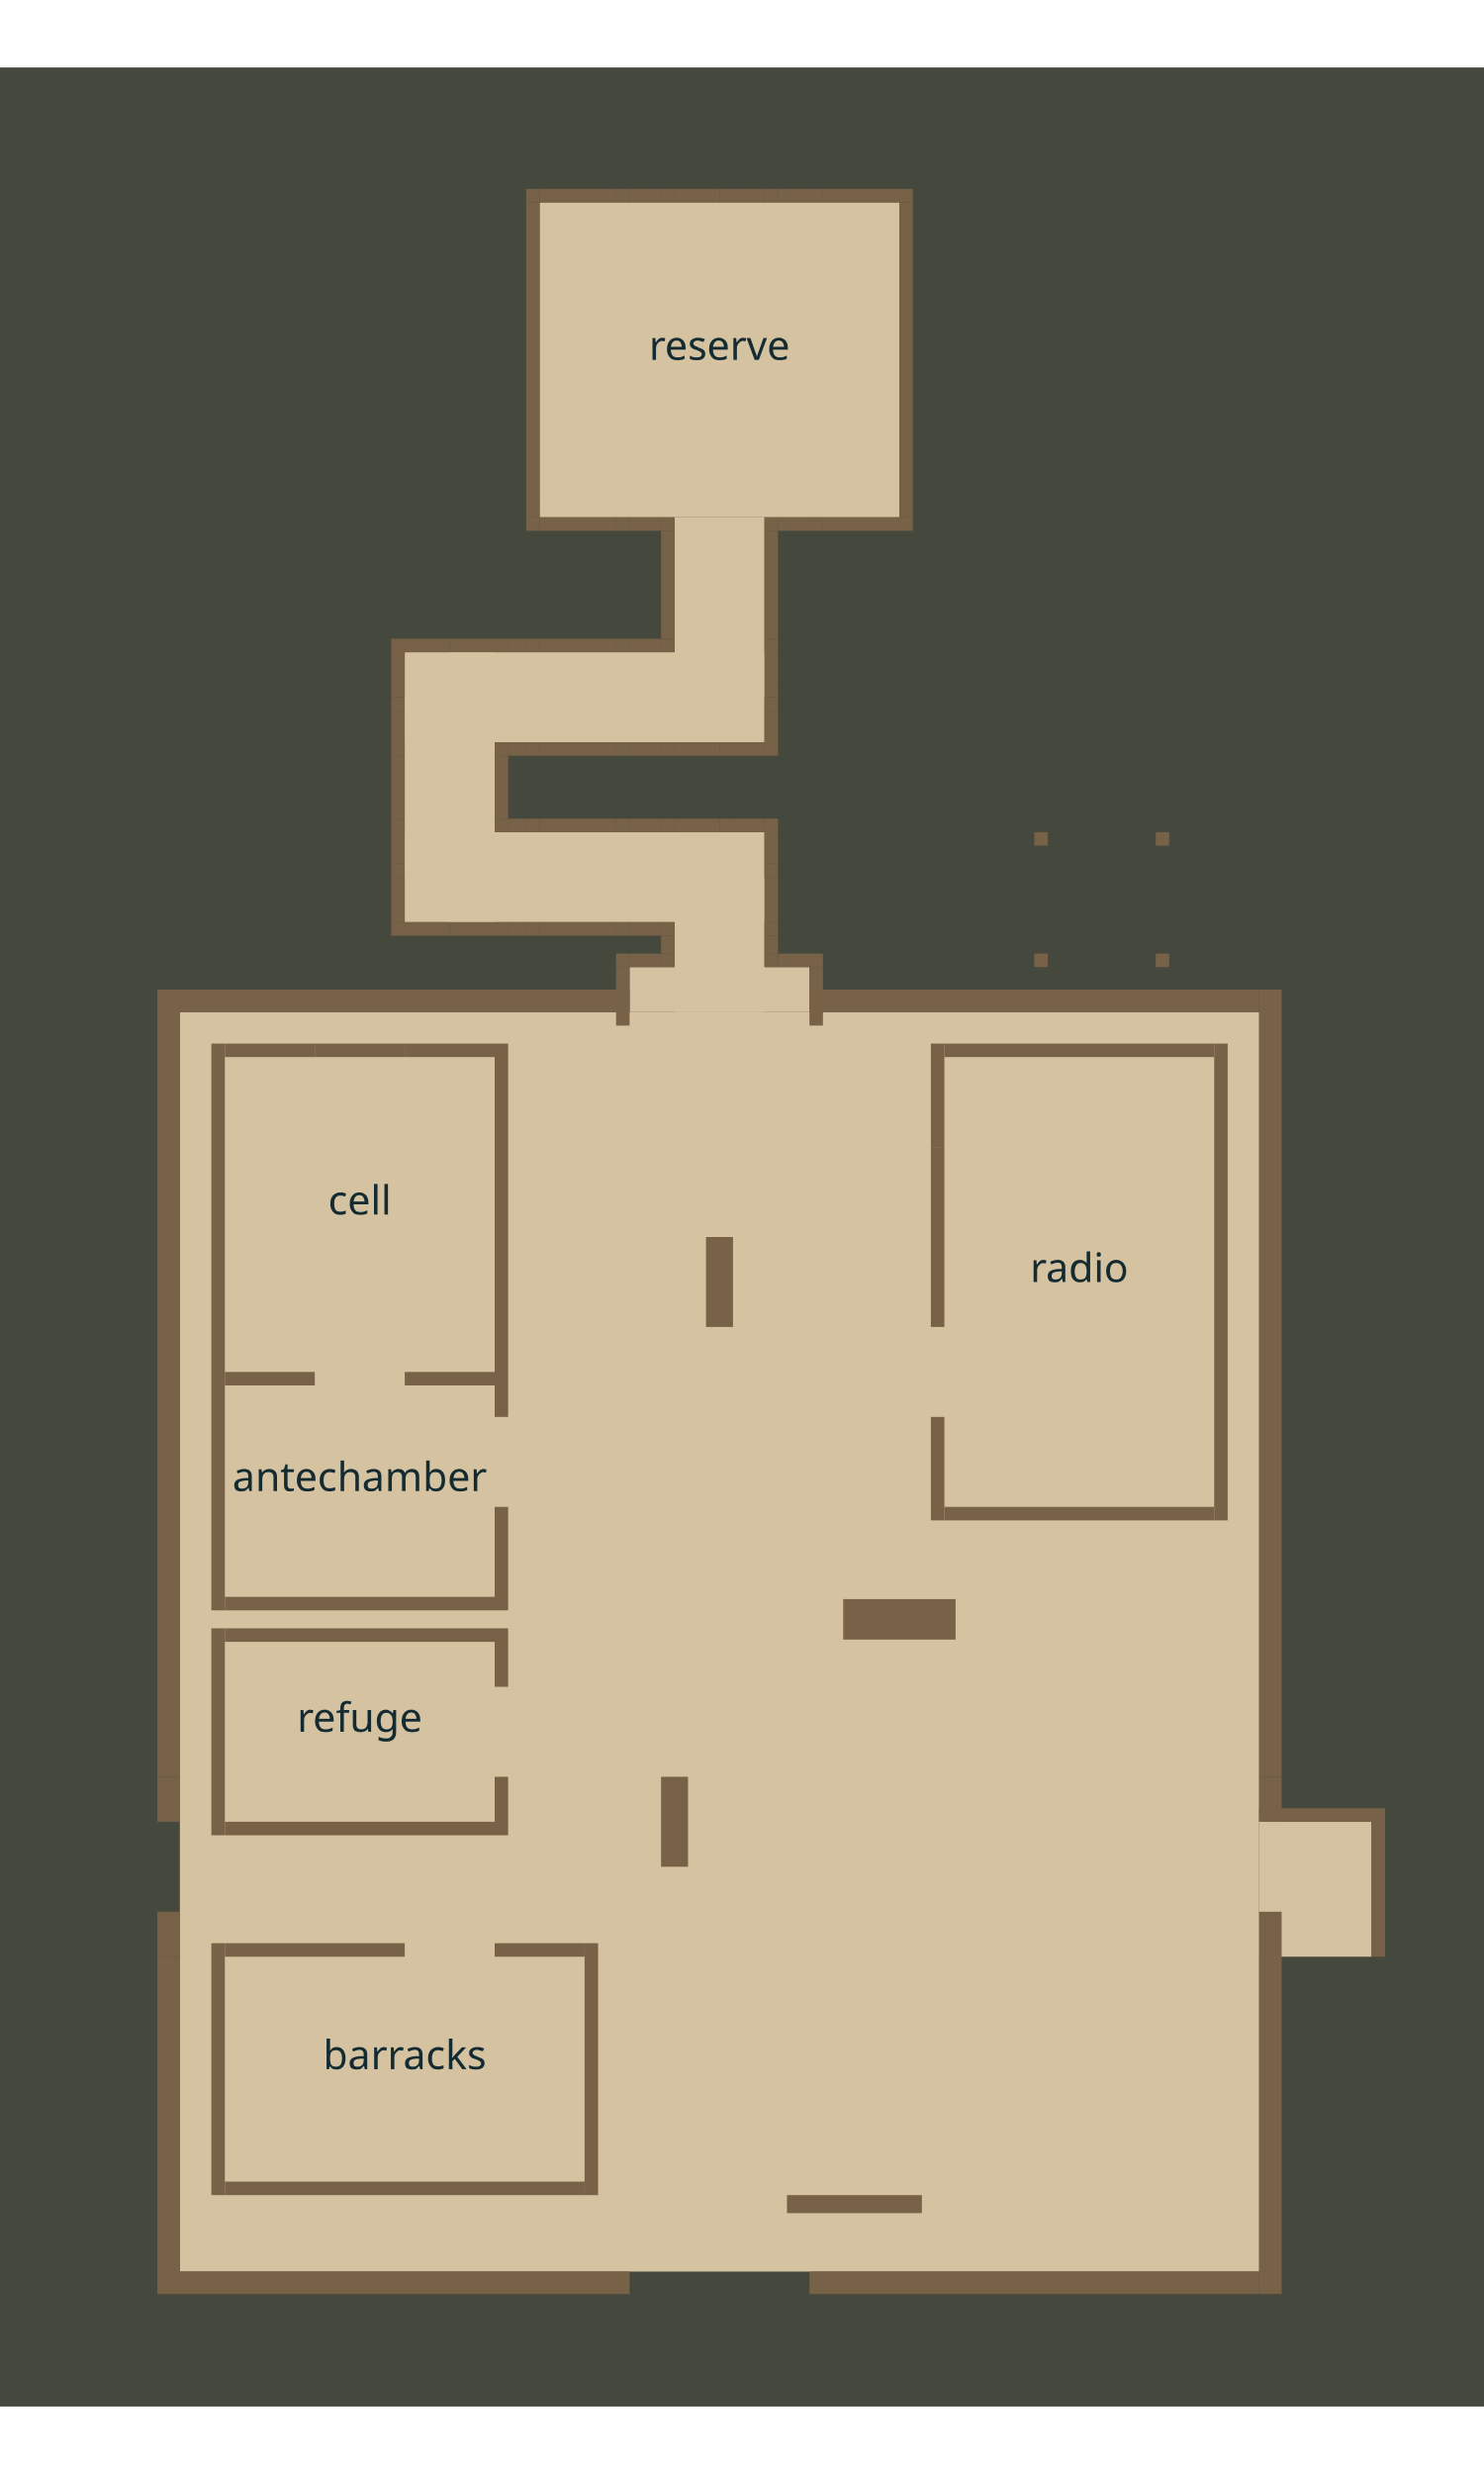
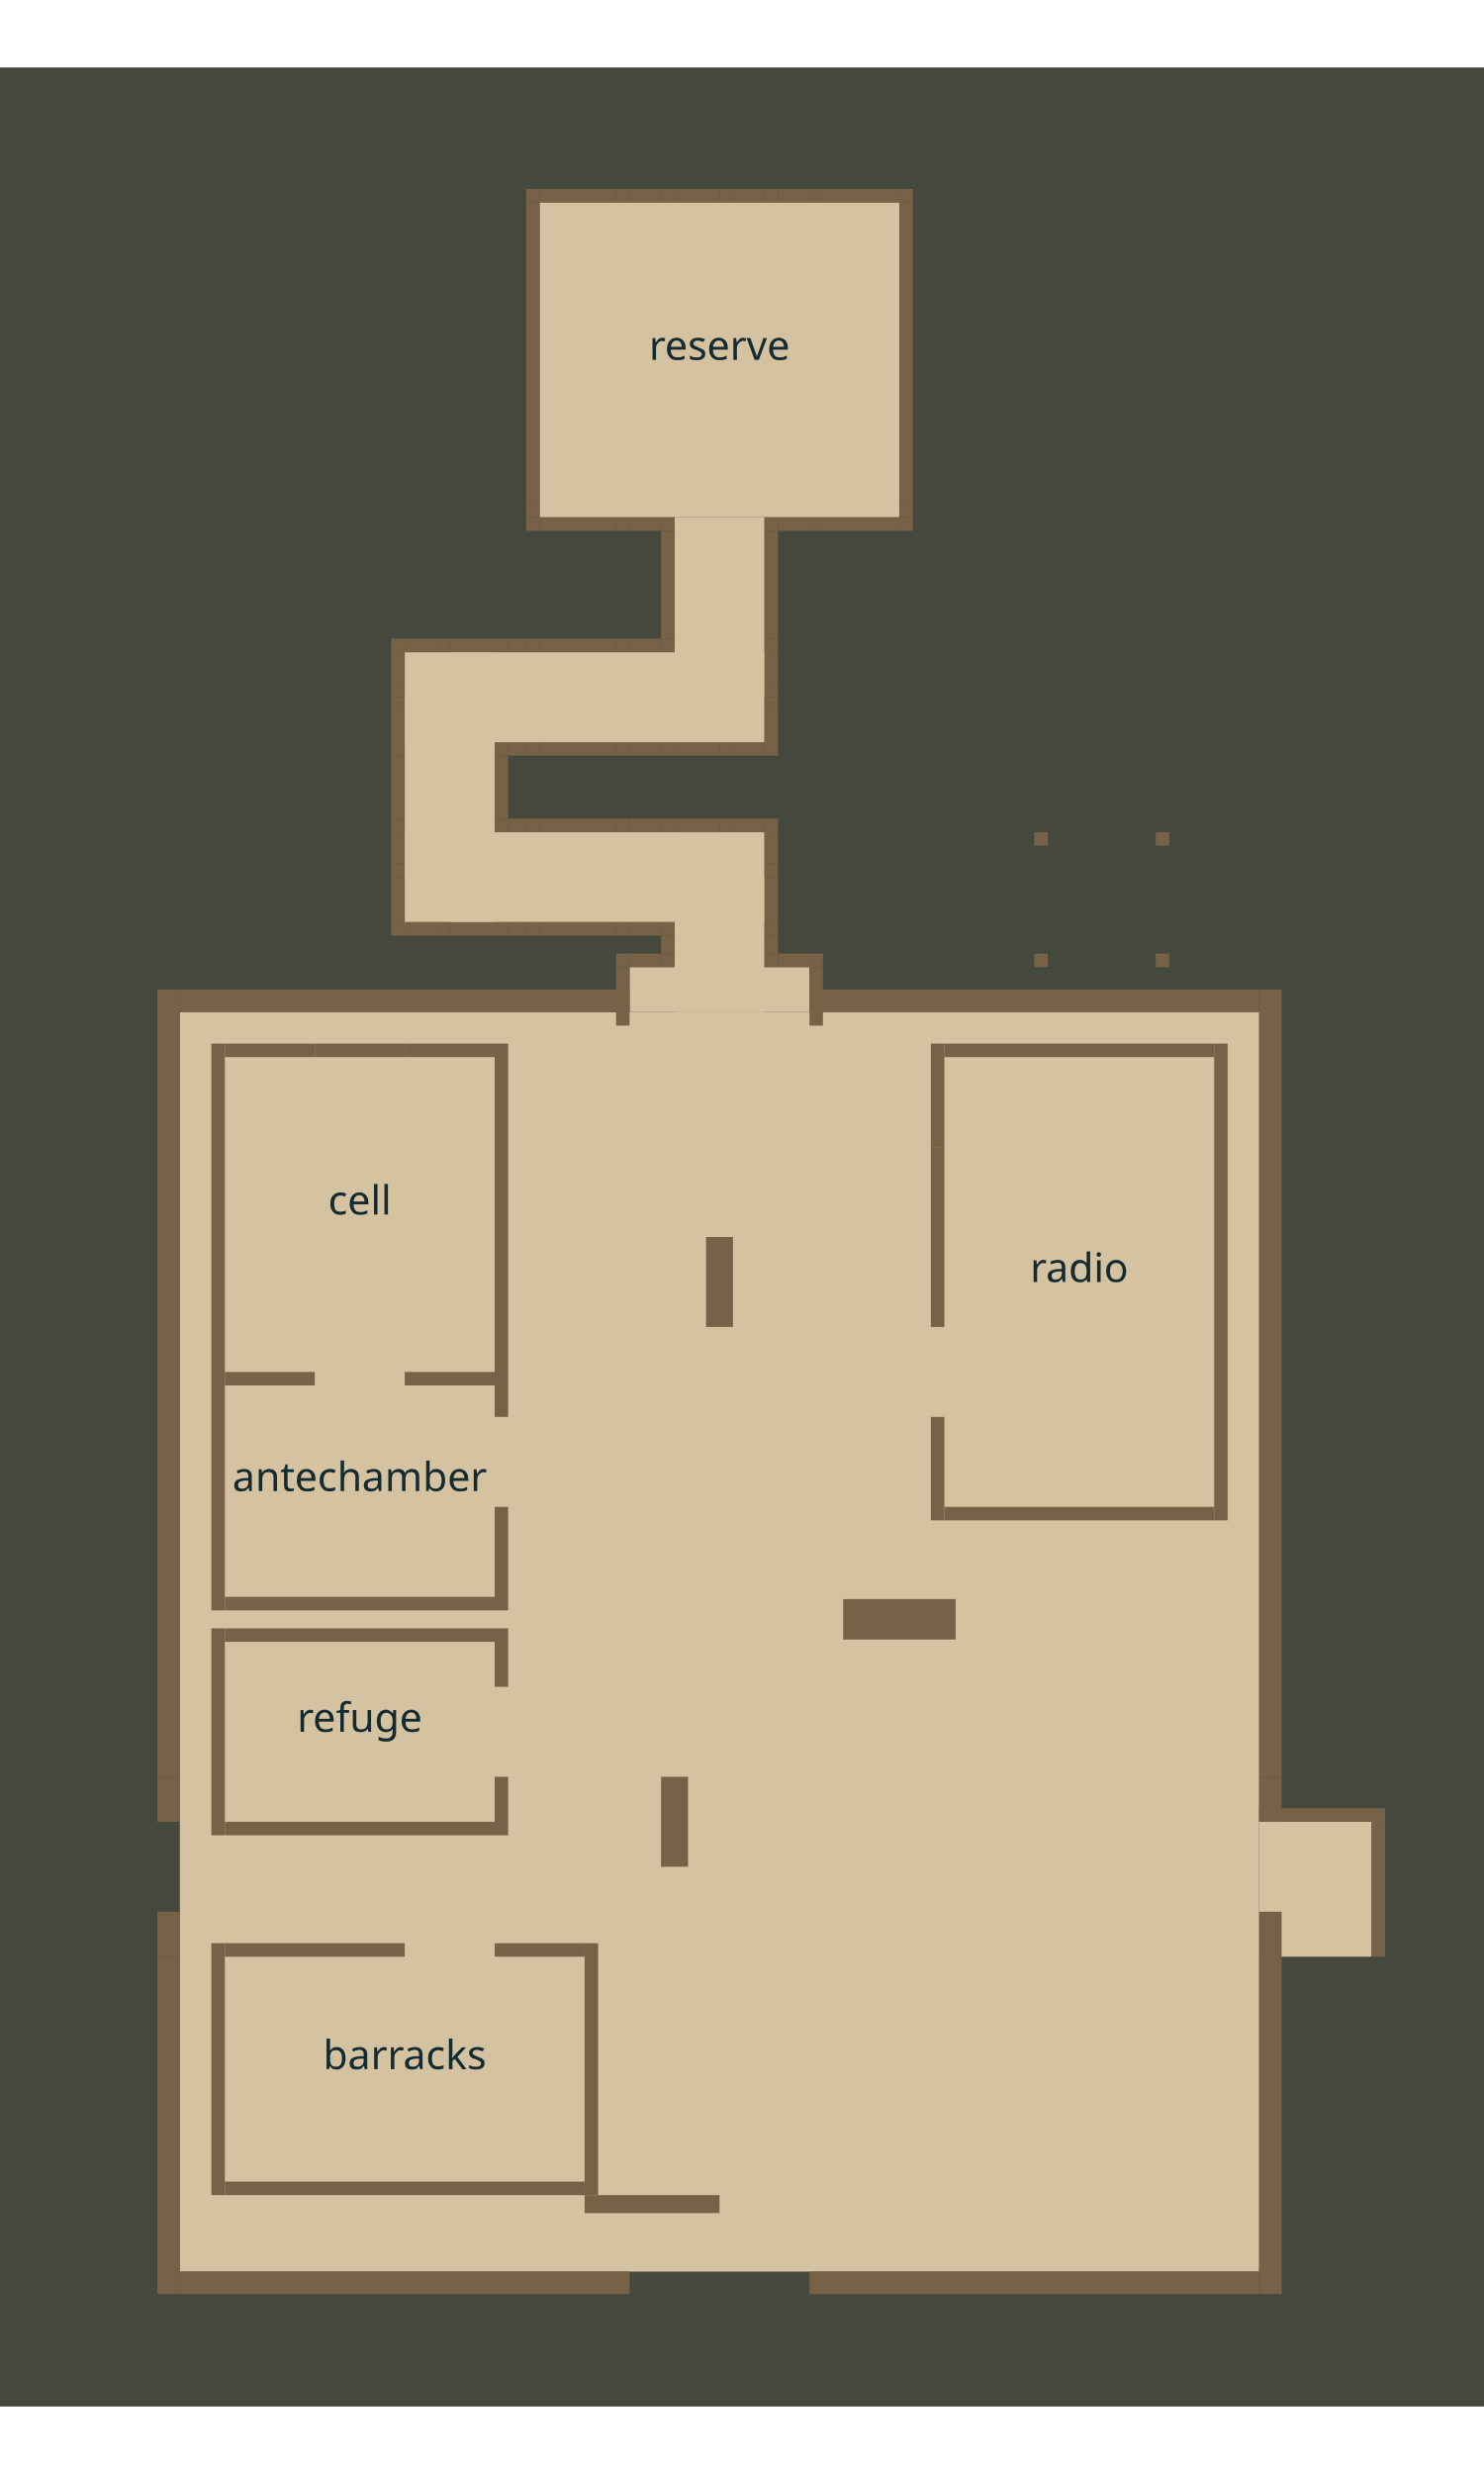
<svg xmlns="http://www.w3.org/2000/svg" width="720" height="1200" viewBox="0 -454 66 104">
  <rect x="0" y="-454" width="66" height="104" fill="#45483d" />
  <g fill="#d4c2a0">
    <polygon points="8,-356 56,-356 56,-412 8,-412" />
    <polygon points="56,-370 61,-370 61,-376 56,-376" />
    <polygon points="28,-412 36,-412 36,-414 28,-414" />
    <polygon points="24,-434 40,-434 40,-448 24,-448" />
    <polygon points="30,-426 34,-426 34,-434 30,-434" />
    <polygon points="20,-424 32,-424 32,-428 20,-428" />
    <polygon points="18,-418 22,-418 22,-426 18,-426" />
    <polygon points="20,-416 32,-416 32,-420 20,-420" />
    <polygon points="30,-412 34,-412 34,-418 30,-418" />
    <polygon points="30,-424 34,-424 34,-428 30,-428" />
    <polygon points="18,-424 22,-424 22,-428 18,-428" />
    <polygon points="18,-416 22,-416 22,-420 18,-420" />
    <polygon points="30,-416 34,-416 34,-420 30,-420" />
  </g>
  <g fill="#786247">
    <rect x="7" y="-370" width="1" height="15" />
    <rect x="7" y="-413" width="1" height="35" />
    <rect x="56" y="-370" width="1" height="15" />
    <rect x="56" y="-413" width="1" height="35" />
    <rect x="8" y="-356" width="20" height="1" />
    <rect x="36" y="-356" width="20" height="1" />
    <rect x="8" y="-413" width="20" height="1" />
    <rect x="36" y="-413" width="20" height="1" />
    <rect x="56" y="-372" width="1" height="2" />
    <rect x="56" y="-378" width="1" height="2" />
    <rect x="7" y="-372" width="1" height="2" />
    <rect x="7" y="-378" width="1" height="2" />
    <rect x="9.4" y="-370.6" width="0.6" height="11.2" />
    <rect x="26" y="-370.6" width="0.6" height="11.2" />
    <rect x="10" y="-360" width="16" height="0.6" />
    <rect x="10" y="-370.6" width="8" height="0.6" />
    <rect x="22" y="-370.6" width="4" height="0.6" />
    <rect x="9.4" y="-384.6" width="0.6" height="9.2" />
    <rect x="22" y="-378" width="0.6" height="2.6" />
    <rect x="22" y="-384.6" width="0.6" height="2.6" />
    <rect x="10" y="-376" width="12" height="0.6" />
    <rect x="10" y="-384.6" width="12" height="0.6" />
    <rect x="9.4" y="-395.4" width="0.6" height="10" />
    <rect x="22" y="-390" width="0.6" height="4.6" />
    <rect x="22" y="-395.4" width="0.6" height="1.4" />
    <rect x="10" y="-386" width="12" height="0.6" />
    <rect x="9.4" y="-410.6" width="0.6" height="15.2" />
    <rect x="22" y="-410.6" width="0.6" height="15.2" />
    <rect x="10" y="-396" width="4" height="0.6" />
    <rect x="18" y="-396" width="4" height="0.6" />
    <rect x="10" y="-410.6" width="4" height="0.6" />
    <rect x="18" y="-410.6" width="4" height="0.6" />
    <rect x="14" y="-410.6" width="4" height="0.6" />
    <rect x="41.4" y="-394" width="0.6" height="4.6" />
    <rect x="41.4" y="-402" width="0.6" height="4" />
    <rect x="41.4" y="-410.6" width="0.6" height="4.6" />
    <rect x="41.4" y="-406" width="0.6" height="4" />
    <rect x="54" y="-410.6" width="0.6" height="21.2" />
    <rect x="42" y="-390" width="12" height="0.6" />
    <rect x="42" y="-410.6" width="12" height="0.6" />
    <rect x="17.4" y="-416" width="0.6" height="0.6" />
    <rect x="17.4" y="-417.4" width="0.6" height="1.4" />
    <rect x="17.4" y="-418" width="0.6" height="0.6" />
    <rect x="17.4" y="-418.6" width="0.6" height="0.6" />
    <rect x="17.4" y="-420" width="0.6" height="1.4" />
    <rect x="17.4" y="-420.6" width="0.6" height="0.6" />
    <rect x="17.4" y="-423.4" width="0.6" height="2.8" />
    <rect x="17.4" y="-424" width="0.6" height="0.6" />
    <rect x="17.4" y="-425.4" width="0.6" height="1.4" />
    <rect x="17.4" y="-426" width="0.6" height="0.6" />
    <rect x="17.4" y="-426.6" width="0.6" height="0.6" />
    <rect x="17.4" y="-428" width="0.6" height="1.4" />
    <rect x="17.4" y="-428.6" width="0.6" height="0.6" />
    <rect x="18" y="-416" width="1.4" height="0.6" />
    <rect x="18" y="-428.6" width="1.4" height="0.6" />
    <rect x="19.4" y="-416" width="0.6" height="0.6" />
    <rect x="19.4" y="-428.6" width="0.6" height="0.6" />
    <rect x="20" y="-416" width="2" height="0.6" />
    <rect x="20" y="-428.6" width="2" height="0.6" />
    <rect x="22" y="-416" width="0.6" height="0.6" />
    <rect x="22" y="-420.6" width="0.6" height="0.6" />
    <rect x="22" y="-423.4" width="0.6" height="2.8" />
    <rect x="22" y="-424" width="0.6" height="0.6" />
    <rect x="22" y="-428.6" width="0.6" height="0.6" />
    <rect x="22.6" y="-416" width="0.8" height="0.6" />
    <rect x="22.6" y="-420.6" width="0.8" height="0.6" />
    <rect x="22.6" y="-424" width="0.8" height="0.6" />
    <rect x="22.6" y="-428.6" width="0.8" height="0.6" />
    <rect x="23.4" y="-416" width="0.6" height="0.6" />
    <rect x="23.4" y="-420.6" width="0.6" height="0.6" />
    <rect x="23.4" y="-424" width="0.6" height="0.6" />
    <rect x="23.4" y="-428.6" width="0.6" height="0.6" />
    <rect x="23.4" y="-434" width="0.6" height="0.6" />
    <rect x="23.4" y="-434.6" width="0.6" height="0.6" />
    <rect x="23.4" y="-448" width="0.6" height="13.4" />
    <rect x="23.4" y="-448.6" width="0.6" height="0.6" />
    <rect x="24" y="-416" width="3.4" height="0.6" />
    <rect x="24" y="-420.6" width="3.4" height="0.6" />
    <rect x="24" y="-424" width="3.4" height="0.6" />
    <rect x="24" y="-428.6" width="3.4" height="0.6" />
    <rect x="24" y="-434" width="3.4" height="0.6" />
    <rect x="24" y="-448.6" width="3.4" height="0.6" />
    <rect x="27.4" y="-412" width="0.6" height="0.6" />
    <rect x="27.4" y="-414" width="0.6" height="2" />
    <rect x="27.4" y="-414.6" width="0.6" height="0.6" />
    <rect x="27.4" y="-416" width="0.6" height="0.6" />
    <rect x="27.4" y="-420.6" width="0.6" height="0.6" />
    <rect x="27.4" y="-424" width="0.6" height="0.6" />
    <rect x="27.4" y="-428.6" width="0.6" height="0.6" />
    <rect x="27.4" y="-434" width="0.6" height="0.6" />
    <rect x="27.4" y="-448.6" width="0.6" height="0.6" />
    <rect x="28" y="-414.6" width="1.4" height="0.6" />
    <rect x="28" y="-416" width="1.4" height="0.6" />
    <rect x="28" y="-420.6" width="1.4" height="0.6" />
    <rect x="28" y="-424" width="1.4" height="0.6" />
    <rect x="28" y="-428.6" width="1.4" height="0.6" />
    <rect x="28" y="-434" width="1.4" height="0.6" />
    <rect x="28" y="-448.6" width="1.4" height="0.6" />
    <rect x="29.4" y="-414.6" width="0.6" height="0.6" />
    <rect x="29.4" y="-415.4" width="0.6" height="0.8" />
    <rect x="29.4" y="-416" width="0.6" height="0.6" />
    <rect x="29.4" y="-420.6" width="0.6" height="0.6" />
    <rect x="29.4" y="-424" width="0.6" height="0.6" />
    <rect x="29.4" y="-428.6" width="0.6" height="0.6" />
    <rect x="29.4" y="-433.4" width="0.6" height="4.8" />
    <rect x="29.4" y="-434" width="0.6" height="0.6" />
    <rect x="29.4" y="-448.6" width="0.6" height="0.6" />
    <rect x="30" y="-420.6" width="2" height="0.6" />
    <rect x="30" y="-424" width="2" height="0.6" />
    <rect x="30" y="-448.6" width="2" height="0.6" />
    <rect x="32" y="-420.6" width="0.6" height="0.6" />
    <rect x="32" y="-424" width="0.6" height="0.6" />
    <rect x="32" y="-448.6" width="0.6" height="0.6" />
    <rect x="32.6" y="-420.6" width="1.4" height="0.6" />
    <rect x="32.6" y="-424" width="1.4" height="0.6" />
    <rect x="32.6" y="-448.6" width="1.4" height="0.6" />
    <rect x="34" y="-414.6" width="0.6" height="0.6" />
    <rect x="34" y="-415.4" width="0.6" height="0.8" />
    <rect x="34" y="-416" width="0.6" height="0.6" />
    <rect x="34" y="-417.4" width="0.6" height="1.4" />
    <rect x="34" y="-418" width="0.6" height="0.6" />
    <rect x="34" y="-418.6" width="0.6" height="0.6" />
    <rect x="34" y="-420" width="0.6" height="1.4" />
    <rect x="34" y="-420.6" width="0.6" height="0.6" />
    <rect x="34" y="-424" width="0.6" height="0.6" />
    <rect x="34" y="-425.4" width="0.6" height="1.4" />
    <rect x="34" y="-426" width="0.6" height="0.6" />
    <rect x="34" y="-426.6" width="0.6" height="0.6" />
    <rect x="34" y="-428" width="0.6" height="1.4" />
    <rect x="34" y="-428.6" width="0.6" height="0.6" />
    <rect x="34" y="-433.4" width="0.6" height="4.8" />
    <rect x="34" y="-434" width="0.6" height="0.6" />
    <rect x="34" y="-448.6" width="0.6" height="0.6" />
    <rect x="34.6" y="-414.6" width="1.4" height="0.6" />
    <rect x="34.6" y="-434" width="1.4" height="0.6" />
    <rect x="34.6" y="-448.6" width="1.4" height="0.6" />
    <rect x="36" y="-412" width="0.6" height="0.6" />
    <rect x="36" y="-414" width="0.6" height="2" />
    <rect x="36" y="-414.6" width="0.6" height="0.6" />
    <rect x="36" y="-434" width="0.6" height="0.6" />
    <rect x="36" y="-448.6" width="0.6" height="0.6" />
    <rect x="36.6" y="-434" width="3.4" height="0.6" />
    <rect x="36.6" y="-448.6" width="3.4" height="0.6" />
    <rect x="40" y="-434" width="0.6" height="0.6" />
    <rect x="40" y="-434.6" width="0.6" height="0.6" />
    <rect x="40" y="-448" width="0.6" height="13.4" />
    <rect x="40" y="-448.6" width="0.6" height="0.6" />
    <rect x="56" y="-376.6" width="5.6" height="0.6" />
    <rect x="61" y="-376" width="0.6" height="6" />
-     <rect x="35" y="-359.4" width="6" height="0.8" />
+     <rect x="26" y="-359.4" width="6" height="0.8" />
    <rect x="29.4" y="-378" width="1.2" height="4" />
    <rect x="37.5" y="-385.9" width="5" height="1.8" />
    <rect x="31.4" y="-402" width="1.2" height="4" />
    <rect x="46" y="-414.6" width="0.6" height="0.6" />
    <rect x="46" y="-420" width="0.6" height="0.6" />
    <rect x="51.4" y="-414.6" width="0.6" height="0.6" />
    <rect x="51.4" y="-420" width="0.6" height="0.6" />
  </g>
  <g font-family="sans-serif" font-size="1.8" text-anchor="middle" fill="#142b32">
    <text x="18" y="-365">barracks</text>
    <text x="16" y="-380">refuge</text>
    <text x="16" y="-390.7">antechamber</text>
    <text x="16" y="-403">cell</text>
    <text x="48" y="-400">radio</text>
    <text x="32" y="-441">reserve</text>
  </g>
</svg>
